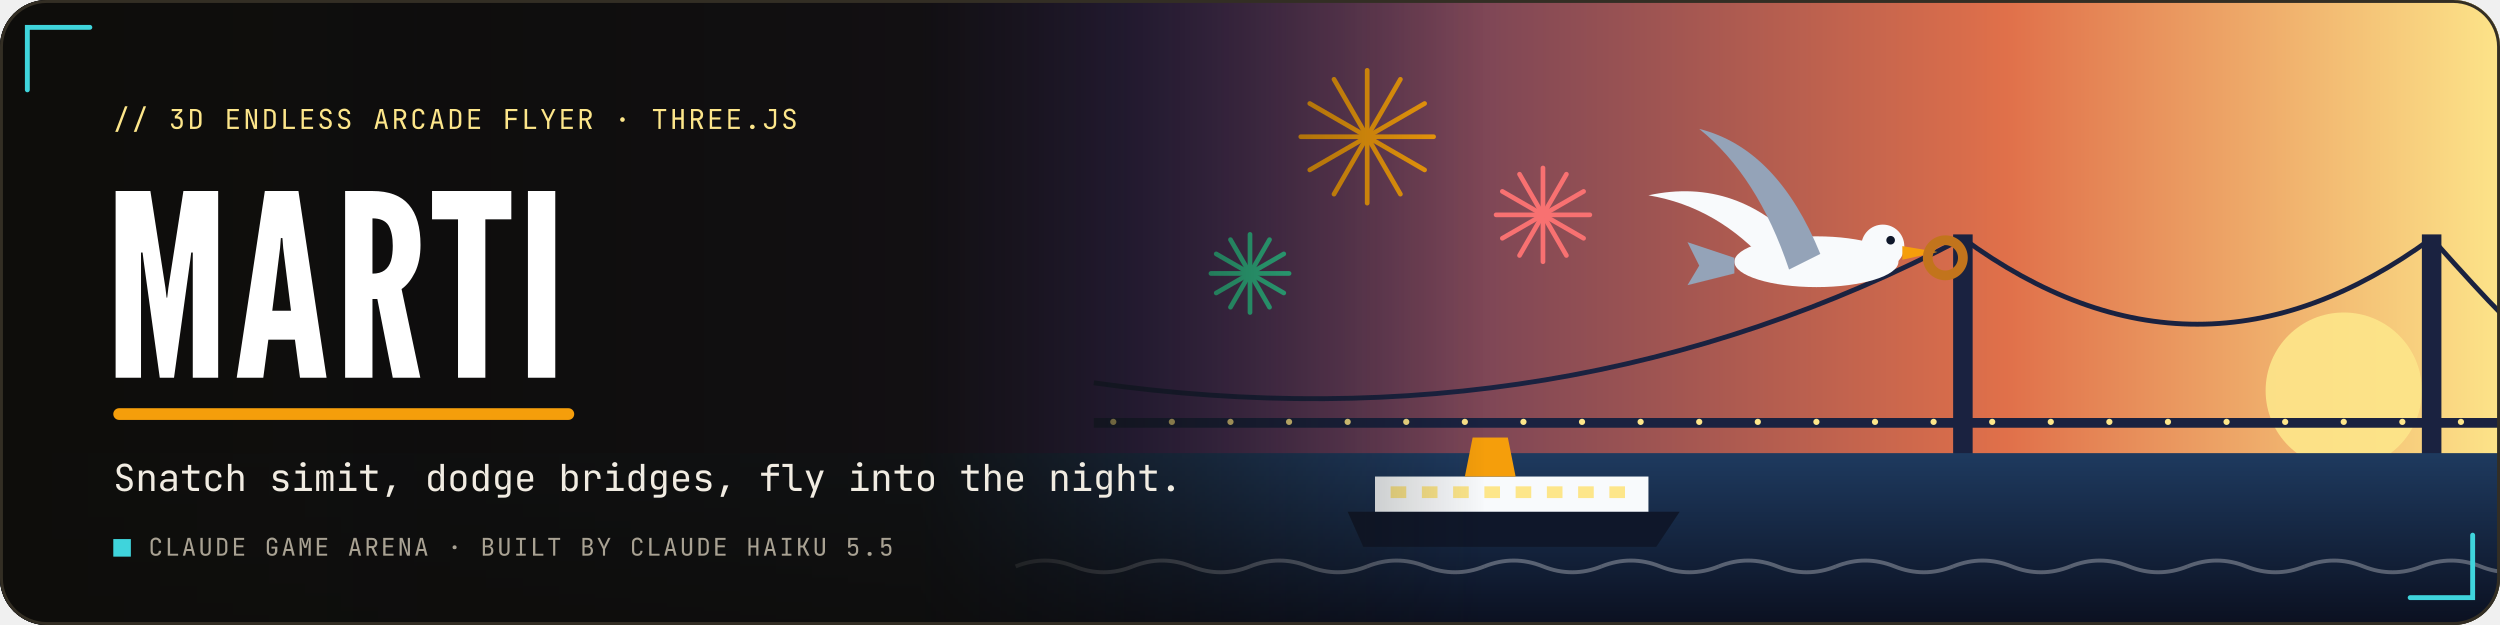
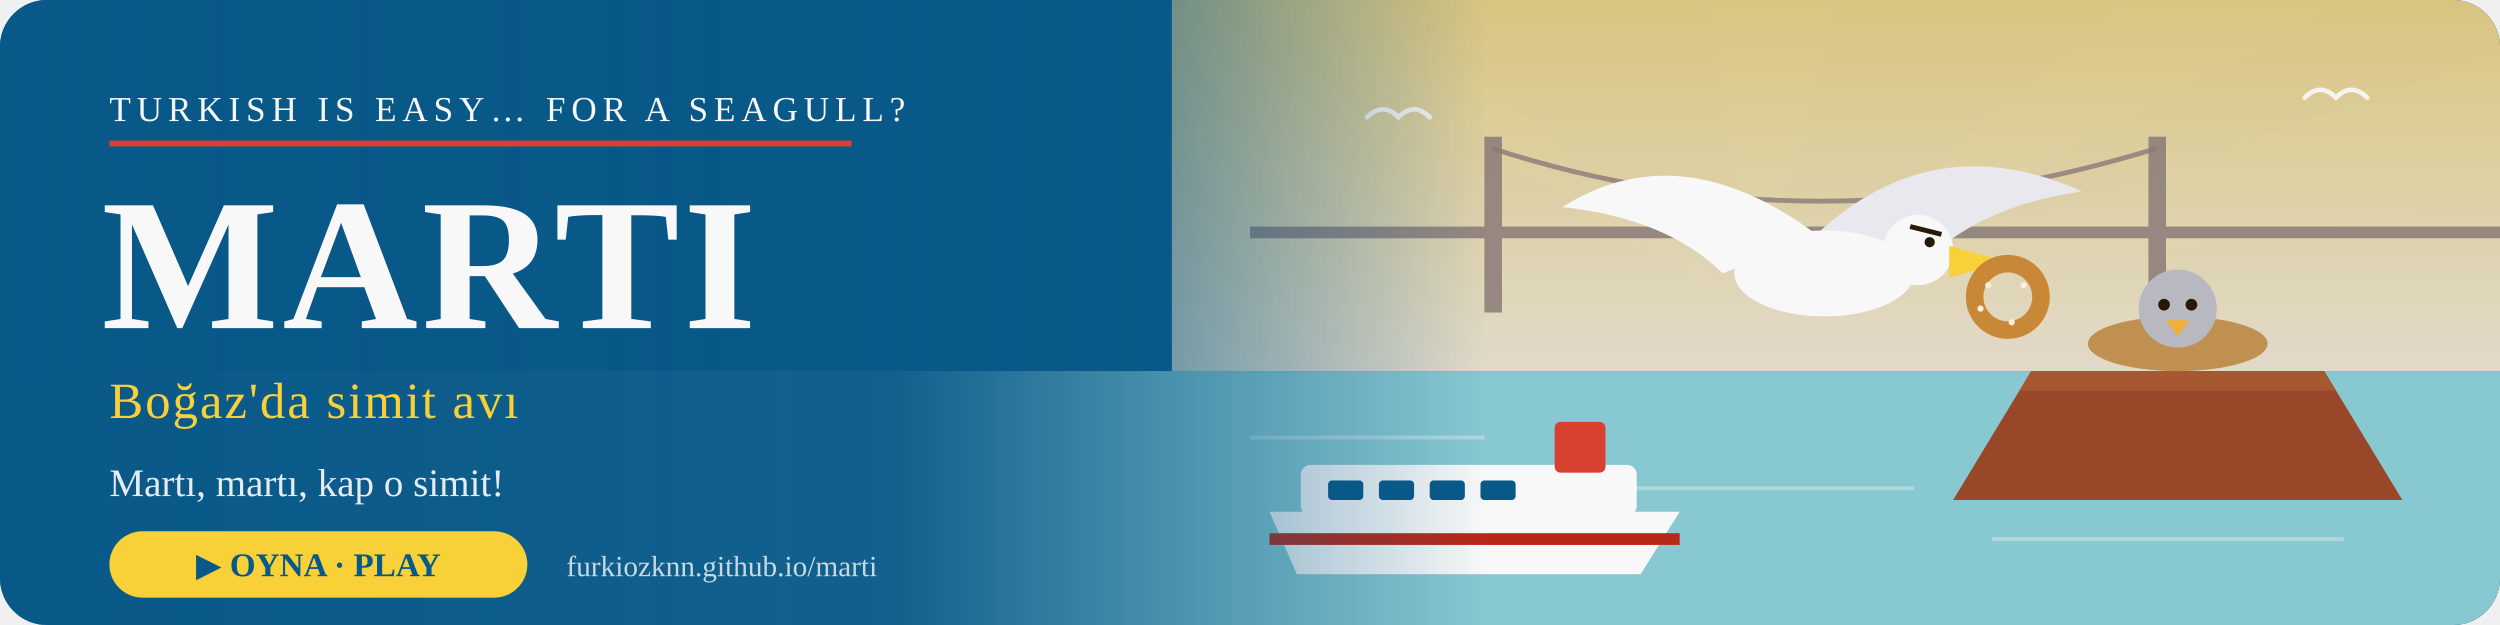
<svg xmlns="http://www.w3.org/2000/svg" width="1280" height="320" viewBox="0 0 1280 320" role="img" aria-labelledby="t d">
-   <style>
- .ul{transform-box:fill-box;transform-origin:left center;animation:ul 1.1s cubic-bezier(.2,.8,.2,1) .3s both}
- @keyframes ul{from{transform:scaleX(0)}to{transform:scaleX(1)}}
- .live{animation:blink 2.2s steps(1) infinite}
- @keyframes blink{50%{opacity:0}}
- 
- .gull{animation:glide 3.2s ease-in-out infinite alternate}
- @keyframes glide{from{transform:translateY(0)}to{transform:translateY(-10px)}}
- .wing{transform-box:fill-box;transform-origin:center bottom;animation:wing .5s ease-in-out infinite alternate}
- @keyframes wing{from{transform:scaleY(1)}to{transform:scaleY(.4)}}
- .fw{transform-box:fill-box;transform-origin:center;animation:fw 2.8s ease-out infinite}.fw2{animation-delay:-1.4s}
- @keyframes fw{0%{transform:scale(.1);opacity:0}20%{opacity:1}100%{transform:scale(1.2);opacity:0}}
- .wv{animation:wave 3s linear infinite}
- @keyframes wave{from{transform:translateX(0)}to{transform:translateX(-60px)}}
- 
- @media (prefers-reduced-motion: reduce){*{animation:none!important}}</style>
  <defs>
    <clipPath id="card">
      <rect width="1280" height="320" rx="24" />
    </clipPath>
-     <linearGradient id="fadeL" x1="0" x2="1">
-       <stop offset="0" stop-color="#0e0d0b" />
-       <stop offset=".62" stop-color="#0e0d0b" stop-opacity=".9" />
-       <stop offset="1" stop-color="#0e0d0b" stop-opacity="0" />
+     <linearGradient id="sky" x1="0" y1="0" x2="0" y2="1">
+       <stop offset="0" stop-color="#F0D080" />
+       <stop offset="1" stop-color="#F8E8D0" />
+     </linearGradient>
+     <linearGradient id="fade" x1="0" x2="1">
+       <stop offset="0" stop-color="#085888" />
+       <stop offset=".6" stop-color="#085888" stop-opacity=".93" />
+       <stop offset="1" stop-color="#085888" stop-opacity="0" />
    </linearGradient>
  </defs>
  <g clip-path="url(#card)">
-     <rect width="1280" height="320" fill="#0e0d0b" />
-     <defs>
-       <linearGradient id="sky" x1="0" x2="1" y1="0" y2="0">
-         <stop offset="0" stop-color="#0b1020" />
-         <stop offset=".45" stop-color="#3b2a5e" />
-         <stop offset=".8" stop-color="#e0704a" />
-         <stop offset="1" stop-color="#FDE68A" />
-       </linearGradient>
-       <linearGradient id="sea" x1="0" y1="0" x2="0" y2="1">
-         <stop offset="0" stop-color="#1e3a5f" />
-         <stop offset="1" stop-color="#0b1020" />
-       </linearGradient>
-     </defs>
-     <rect width="1280" height="320" fill="url(#sky)" />
-     <g class="fw " stroke="#F59E0B" stroke-width="2.4" stroke-linecap="round">
-       <path d="M700 70l34.0 0.0" />
-       <path d="M700 70l29.4 17.0" />
-       <path d="M700 70l17.0 29.4" />
-       <path d="M700 70l0.0 34.0" />
-       <path d="M700 70l-17.0 29.4" />
-       <path d="M700 70l-29.4 17.0" />
-       <path d="M700 70l-34.0 0.0" />
-       <path d="M700 70l-29.4 -17.0" />
-       <path d="M700 70l-17.0 -29.4" />
-       <path d="M700 70l-0.0 -34.0" />
-       <path d="M700 70l17.0 -29.4" />
-       <path d="M700 70l29.4 -17.0" />
+     <rect width="1280" height="320" fill="#085888" />
+     <g fill="#287088" opacity=".5">
+       <path d="M900 160 L560 -40 L640 -60 z" />
+       <path d="M900 160 L860 -80 L960 -80 z" />
+       <path d="M900 160 L1160 -60 L1240 -20 z" />
+       <path d="M900 160 L1300 100 L1300 20 z" />
    </g>
-     <g class="fw fw2" stroke="#F87171" stroke-width="2.4" stroke-linecap="round">
-       <path d="M790 110l24.0 0.0" />
-       <path d="M790 110l20.8 12.0" />
-       <path d="M790 110l12.0 20.8" />
-       <path d="M790 110l0.0 24.0" />
-       <path d="M790 110l-12.0 20.8" />
-       <path d="M790 110l-20.8 12.0" />
-       <path d="M790 110l-24.0 0.0" />
-       <path d="M790 110l-20.8 -12.0" />
-       <path d="M790 110l-12.0 -20.8" />
-       <path d="M790 110l-0.0 -24.0" />
-       <path d="M790 110l12.0 -20.8" />
-       <path d="M790 110l20.8 -12.0" />
+     <rect x="600" width="680" height="190" fill="url(#sky)" opacity=".9" />
+     <g fill="#8a7a78" opacity=".85">
+       <rect x="640" y="116" width="640" height="6" />
+       <rect x="760" y="70" width="9" height="90" />
+       <rect x="1100" y="70" width="9" height="90" />
    </g>
-     <g class="fw fw2" stroke="#34D399" stroke-width="2.4" stroke-linecap="round">
-       <path d="M640 140l20.0 0.0" />
-       <path d="M640 140l17.3 10.0" />
-       <path d="M640 140l10.0 17.3" />
-       <path d="M640 140l0.0 20.0" />
-       <path d="M640 140l-10.0 17.3" />
-       <path d="M640 140l-17.3 10.0" />
-       <path d="M640 140l-20.0 0.0" />
-       <path d="M640 140l-17.3 -10.0" />
-       <path d="M640 140l-10.0 -17.3" />
-       <path d="M640 140l-0.0 -20.0" />
-       <path d="M640 140l10.0 -17.3" />
-       <path d="M640 140l17.3 -10.0" />
+     <path d="M764 76 Q930 130 1104 76" stroke="#8a7a78" stroke-width="2.5" fill="none" opacity=".8" />
+     <rect y="190" width="1280" height="130" fill="#88C8D0" />
+     <g stroke="#F8F8F8" stroke-width="2" opacity=".35" fill="none">
+       <path d="M640 224 h120" />
+       <path d="M820 250 h160" />
+       <path d="M1020 276 h180" />
+       <path d="M700 292 h140" />
    </g>
-     <circle cx="1200" cy="200" r="40" fill="#FDE68A" opacity=".9" />
-     <g fill="#1a2240">
-       <path d="M1000 240V120h10V240zM1240 240V120h10V240z" />
-       <path d="M560 214H1280v5H560z" />
+     <g>
+       <path d="M650 262 h210 l-20 32 h-176 z" fill="#F8F8F8" />
+       <rect x="666" y="238" width="172" height="26" rx="5" fill="#F8F8F8" />
+       <g fill="#085888">
+         <rect x="680" y="246" width="18" height="10" rx="2" />
+         <rect x="706" y="246" width="18" height="10" rx="2" />
+         <rect x="732" y="246" width="18" height="10" rx="2" />
+         <rect x="758" y="246" width="18" height="10" rx="2" />
+       </g>
+       <path d="M650 276 h210" stroke="#B82818" stroke-width="6" />
+       <rect x="796" y="216" width="26" height="26" rx="3" fill="#D84030" />
    </g>
-     <path fill="none" stroke="#1a2240" stroke-width="2.5" d="M560 196Q800 230 1005 122Q1125 210 1245 122Q1270 150 1280 160" />
-     <g fill="#FDE68A">
-       <circle cx="570" cy="216" r="1.6" />
-       <circle cx="600" cy="216" r="1.6" />
-       <circle cx="630" cy="216" r="1.6" />
-       <circle cx="660" cy="216" r="1.6" />
-       <circle cx="690" cy="216" r="1.6" />
-       <circle cx="720" cy="216" r="1.6" />
-       <circle cx="750" cy="216" r="1.6" />
-       <circle cx="780" cy="216" r="1.6" />
-       <circle cx="810" cy="216" r="1.6" />
-       <circle cx="840" cy="216" r="1.6" />
-       <circle cx="870" cy="216" r="1.6" />
-       <circle cx="900" cy="216" r="1.6" />
-       <circle cx="930" cy="216" r="1.6" />
-       <circle cx="960" cy="216" r="1.6" />
-       <circle cx="990" cy="216" r="1.6" />
-       <circle cx="1020" cy="216" r="1.6" />
-       <circle cx="1050" cy="216" r="1.6" />
-       <circle cx="1080" cy="216" r="1.6" />
-       <circle cx="1110" cy="216" r="1.6" />
-       <circle cx="1140" cy="216" r="1.6" />
-       <circle cx="1170" cy="216" r="1.6" />
-       <circle cx="1200" cy="216" r="1.6" />
-       <circle cx="1230" cy="216" r="1.6" />
-       <circle cx="1260" cy="216" r="1.6" />
-     </g>
-     <rect y="232" width="1280" height="88" fill="url(#sea)" />
-     <g fill="#0f172a">
-       <path d="M690 262h170l-12 18h-150z" />
-       <path d="M704 262v-18h140v18z" fill="#f8fafc" />
-       <path d="M750 244l4-20h18l4 20z" fill="#F59E0B" />
-     </g>
-     <g fill="#FDE68A">
-       <rect x="712" y="249" width="8" height="6" />
-       <rect x="728" y="249" width="8" height="6" />
-       <rect x="744" y="249" width="8" height="6" />
-       <rect x="760" y="249" width="8" height="6" />
-       <rect x="776" y="249" width="8" height="6" />
-       <rect x="792" y="249" width="8" height="6" />
-       <rect x="808" y="249" width="8" height="6" />
-       <rect x="824" y="249" width="8" height="6" />
-     </g>
-     <g class="wv" fill="none" stroke="#ffffff" stroke-opacity=".3" stroke-width="2">
-       <path d="M520 290q15-6 30 0t30 0" />
-       <path d="M580 290q15-6 30 0t30 0" />
-       <path d="M640 290q15-6 30 0t30 0" />
-       <path d="M700 290q15-6 30 0t30 0" />
-       <path d="M760 290q15-6 30 0t30 0" />
-       <path d="M820 290q15-6 30 0t30 0" />
-       <path d="M880 290q15-6 30 0t30 0" />
-       <path d="M940 290q15-6 30 0t30 0" />
-       <path d="M1000 290q15-6 30 0t30 0" />
-       <path d="M1060 290q15-6 30 0t30 0" />
-       <path d="M1120 290q15-6 30 0t30 0" />
-       <path d="M1180 290q15-6 30 0t30 0" />
-       <path d="M1240 290q15-6 30 0t30 0" />
-       <path d="M1300 290q15-6 30 0t30 0" />
-     </g>
-     <g class="gull">
-       <g transform="translate(930 130)">
-         <path class="wing" fill="#f8fafc" d="M-6 -2Q-40 -40 -86 -30Q-50 -24 -24 6z" />
-         <ellipse cx="0" cy="4" rx="42" ry="13" fill="#f8fafc" />
-         <path fill="#94a3b8" d="M-42 2l-24 -8l6 12l-6 10l24 -6z" />
-         <circle cx="34" cy="-4" r="11" fill="#f8fafc" />
-         <circle cx="38" cy="-7" r="2.2" fill="#0f172a" />
-         <path fill="#F59E0B" d="M44 -4l18 3l-18 4z" />
-         <circle cx="66" cy="2" r="9" fill="none" stroke="#c2741c" stroke-width="5" />
-         <path class="wing" fill="#94a3b8" d="M2 0Q-20 -54 -60 -64Q-30 -40 -14 8z" />
+     <path d="M1040 190 L1190 190 L1230 256 L1000 256 z" fill="#984828" />
+     <path d="M1040 190 L1190 190 L1196 200 L1034 200 z" fill="#A85830" />
+     <ellipse cx="1115" cy="176" rx="46" ry="14" fill="#C09050" />
+     <circle cx="1115" cy="158" r="20" fill="#B8B8C0" />
+     <circle cx="1108" cy="156" r="3" fill="#281808" />
+     <circle cx="1122" cy="156" r="3" fill="#281808" />
+     <path d="M1109 164 l6 8 l6 -8 z" fill="#F0B038" />
+     <g>
+       <path d="M930 120 q-70 -52 -130 -14 q54 6 82 34 z" fill="#F8F8F8" />
+       <path d="M930 120 q60 -56 136 -22 q-56 8 -84 40 z" fill="#E8E8EE" />
+       <ellipse cx="934" cy="140" rx="46" ry="22" fill="#F8F8F8" />
+       <circle cx="982" cy="128" r="18" fill="#F8F8F8" />
+       <path d="M998 126 l30 8 l-30 8 z" fill="#F8D038" />
+       <circle cx="988" cy="124" r="2.6" fill="#281808" />
+       <path d="M978 116 l16 4" stroke="#281808" stroke-width="2.5" />
+       <circle cx="1028" cy="152" r="17" fill="none" stroke="#C88838" stroke-width="9" />
+       <g fill="#F8F0D8">
+         <circle cx="1018" cy="146" r="1.6" />
+         <circle cx="1036" cy="146" r="1.6" />
+         <circle cx="1030" cy="165" r="1.6" />
+         <circle cx="1014" cy="158" r="1.6" />
      </g>
    </g>
-     <rect width="760" height="320" fill="url(#fadeL)" />
+     <g fill="none" stroke="#F8F8F8" stroke-width="2.4" stroke-linecap="round" opacity=".9">
+       <path d="M700 60 q8 -8 16 0 q8 -8 16 0" />
+       <path d="M1180 50 q8 -8 16 0 q8 -8 16 0" />
+     </g>
  </g>
-   <path fill="#FDE68A" d="M59 67.5 64 54.4H65.3L60.4 67.5Z M68.5 67.5 73.5 54.4H74.8L69.9 67.5Z M90.5 66.1Q89.6 66.1 88.9 65.8Q88.2 65.4 87.9 64.7Q87.5 64.1 87.5 63.2H88.7Q88.7 64.1 89.2 64.5Q89.7 65 90.6 65Q91.4 65 91.9 64.5Q92.4 64 92.4 63.2V62.5Q92.4 61.6 91.9 61.1Q91.4 60.7 90.6 60.7H89.5V59.4L92 56.9H87.9V55.8H93.3V57L90.6 59.7V59.5Q92 59.5 92.8 60.3Q93.6 61.1 93.6 62.5V63.2Q93.6 64.1 93.3 64.7Q92.9 65.4 92.2 65.8Q91.5 66.1 90.5 66.1Z M97.3 66V55.8H99.9Q100.9 55.8 101.6 56.2Q102.4 56.5 102.8 57.2Q103.2 57.9 103.2 58.8V62.9Q103.2 63.9 102.8 64.6Q102.4 65.2 101.6 65.6Q100.9 66 99.9 66ZM98.5 64.9H99.9Q100.9 64.9 101.4 64.4Q101.9 63.8 101.9 62.9V58.8Q101.9 57.9 101.4 57.4Q100.9 56.9 99.9 56.9H98.5Z M116.4 66V55.8H122.3V56.9H117.6V60.1H121.8V61.2H117.6V64.9H122.3V66Z M125.8 66V55.8H127.4L130.6 64.5Q130.5 64.2 130.5 63.7Q130.5 63.2 130.4 62.6Q130.4 62 130.4 61.5V55.8H131.6V66H130L126.9 57.2Q126.9 57.6 126.9 58.1Q126.9 58.6 127 59.2Q127 59.7 127 60.3V66Z M135.3 66V55.8H137.9Q138.9 55.8 139.6 56.2Q140.4 56.5 140.8 57.2Q141.2 57.9 141.2 58.8V62.9Q141.2 63.9 140.8 64.6Q140.4 65.2 139.6 65.6Q138.9 66 137.9 66ZM136.5 64.9H137.9Q138.9 64.9 139.4 64.4Q139.9 63.8 139.9 62.9V58.8Q139.9 57.9 139.4 57.4Q138.9 56.9 137.9 56.9H136.5Z M145.1 66V55.8H146.4V64.9H151V66Z M154.4 66V55.8H160.3V56.9H155.6V60.1H159.8V61.2H155.6V64.9H160.3V66Z M166.8 66.1Q165.7 66.1 165 65.8Q164.3 65.5 163.9 64.8Q163.5 64.2 163.5 63.3H164.8Q164.8 64.1 165.3 64.6Q165.8 65 166.8 65Q167.6 65 168.1 64.6Q168.6 64.1 168.6 63.4Q168.6 62.8 168.3 62.3Q168 61.8 167.4 61.6L166 61.2Q164.9 60.9 164.4 60.1Q163.8 59.4 163.8 58.4Q163.8 57.5 164.2 56.9Q164.5 56.3 165.2 56Q165.9 55.6 166.8 55.6Q168.1 55.6 168.9 56.4Q169.8 57.1 169.8 58.4H168.5Q168.5 57.6 168.1 57.2Q167.6 56.8 166.8 56.8Q166 56.8 165.5 57.2Q165 57.5 165 58.2Q165 58.9 165.4 59.3Q165.7 59.8 166.3 60L167.8 60.4Q168.8 60.8 169.3 61.5Q169.9 62.3 169.9 63.3Q169.9 64.2 169.5 64.8Q169.1 65.4 168.4 65.8Q167.7 66.1 166.8 66.1Z M176.3 66.1Q175.2 66.1 174.5 65.8Q173.8 65.5 173.4 64.8Q173 64.2 173 63.3H174.3Q174.3 64.1 174.8 64.6Q175.3 65 176.3 65Q177.1 65 177.6 64.6Q178.1 64.1 178.1 63.4Q178.1 62.8 177.8 62.3Q177.5 61.8 176.9 61.6L175.5 61.2Q174.4 60.9 173.9 60.1Q173.3 59.4 173.3 58.4Q173.3 57.5 173.7 56.9Q174 56.3 174.7 56Q175.4 55.6 176.3 55.6Q177.6 55.6 178.4 56.4Q179.3 57.1 179.3 58.4H178Q178 57.6 177.6 57.2Q177.1 56.8 176.3 56.8Q175.5 56.8 175 57.2Q174.5 57.5 174.5 58.2Q174.5 58.9 174.9 59.3Q175.2 59.8 175.8 60L177.2 60.4Q178.3 60.8 178.8 61.5Q179.4 62.3 179.4 63.3Q179.4 64.2 179 64.8Q178.6 65.4 177.9 65.8Q177.2 66.1 176.3 66.1Z M191.7 66 194.4 55.8H196.1L198.7 66H197.4L196.8 63.3H193.7L193 66ZM193.9 62.2H196.5L195.7 59.1Q195.5 58.2 195.4 57.6Q195.2 57 195.2 56.8Q195.2 57 195 57.6Q194.9 58.2 194.7 59.1Z M201.8 66V55.8H205Q205.9 55.8 206.5 56.2Q207.2 56.5 207.6 57.2Q208 57.8 208 58.7Q208 59.8 207.5 60.5Q206.9 61.2 206 61.5L208.1 66H206.6L204.7 61.7H203V66ZM203 60.5H205Q205.7 60.5 206.2 60Q206.7 59.5 206.7 58.7Q206.7 57.9 206.2 57.4Q205.7 56.9 205 56.9H203Z M214.3 66.1Q213.3 66.1 212.7 65.8Q212 65.4 211.6 64.8Q211.2 64.1 211.2 63.2V58.6Q211.2 57.7 211.6 57Q212 56.3 212.7 56Q213.3 55.6 214.3 55.6Q215.2 55.6 215.9 56Q216.5 56.4 216.9 57Q217.3 57.7 217.3 58.6H216Q216 57.7 215.5 57.2Q215.1 56.8 214.3 56.8Q213.4 56.8 213 57.2Q212.5 57.7 212.5 58.6V63.2Q212.5 64.1 213 64.5Q213.4 65 214.3 65Q215.1 65 215.5 64.5Q216 64.1 216 63.2H217.3Q217.3 64.1 216.9 64.8Q216.5 65.4 215.9 65.8Q215.2 66.1 214.3 66.1Z M220.2 66 222.9 55.8H224.6L227.2 66H225.9L225.3 63.3H222.2L221.5 66ZM222.4 62.2H225L224.2 59.1Q224 58.2 223.9 57.6Q223.7 57 223.7 56.8Q223.7 57 223.5 57.6Q223.4 58.2 223.2 59.1Z M230.3 66V55.8H232.9Q233.9 55.8 234.6 56.2Q235.4 56.5 235.8 57.2Q236.2 57.9 236.2 58.8V62.9Q236.2 63.9 235.8 64.6Q235.4 65.2 234.6 65.6Q233.9 66 232.9 66ZM231.5 64.9H232.9Q233.9 64.9 234.4 64.4Q234.9 63.8 234.9 62.9V58.8Q234.9 57.9 234.4 57.4Q233.9 56.9 232.9 56.9H231.5Z M239.9 66V55.8H245.8V56.9H241.1V60.1H245.3V61.2H241.1V64.9H245.8V66Z M258.8 66V55.8H264.9V56.9H260.1V60.3H264.5V61.5H260.1V66Z M268.6 66V55.8H269.9V64.9H274.5V66Z M280.1 66V62.2L277 55.8H278.3L280.3 60Q280.5 60.3 280.6 60.6Q280.7 60.8 280.7 60.9Q280.7 60.8 280.8 60.6Q281 60.3 281.1 60L283.1 55.8H284.4L281.3 62.2V66Z M287.4 66V55.8H293.3V56.9H288.6V60.1H292.8V61.2H288.6V64.9H293.3V66Z M296.8 66V55.8H300Q300.9 55.8 301.5 56.2Q302.2 56.5 302.6 57.2Q303 57.8 303 58.7Q303 59.8 302.5 60.5Q301.9 61.2 301 61.5L303.1 66H301.6L299.7 61.7H298V66ZM298 60.5H300Q300.7 60.5 301.2 60Q301.7 59.5 301.7 58.7Q301.7 57.9 301.2 57.4Q300.7 56.9 300 56.9H298Z M318.7 62.4Q318.2 62.4 317.9 62.1Q317.5 61.7 317.5 61.2Q317.5 60.7 317.9 60.4Q318.2 60 318.7 60Q319.2 60 319.5 60.4Q319.9 60.7 319.9 61.2Q319.9 61.7 319.5 62.1Q319.2 62.4 318.7 62.4Z M337.1 66V56.9H334.3V55.8H341.1V56.9H338.3V66Z M344.3 66V55.8H345.6V60.1H348.8V55.8H350.1V66H348.8V61.3H345.6V66Z M353.8 66V55.8H357Q357.9 55.8 358.5 56.2Q359.2 56.5 359.6 57.2Q360 57.8 360 58.7Q360 59.8 359.5 60.5Q358.9 61.2 358 61.5L360.1 66H358.6L356.7 61.7H355V66ZM355 60.5H357Q357.7 60.5 358.2 60Q358.7 59.5 358.7 58.7Q358.7 57.9 358.2 57.4Q357.7 56.9 357 56.9H355Z M363.4 66V55.8H369.3V56.9H364.6V60.1H368.8V61.2H364.6V64.9H369.3V66Z M372.9 66V55.8H378.8V56.9H374.1V60.1H378.3V61.2H374.1V64.9H378.8V66Z M385.2 66.1Q384.7 66.1 384.4 65.8Q384 65.5 384 65Q384 64.5 384.4 64.1Q384.7 63.8 385.2 63.8Q385.7 63.8 386 64.1Q386.4 64.5 386.4 65Q386.4 65.5 386 65.8Q385.7 66.1 385.2 66.1Z M394.3 66.1Q392.8 66.1 392 65.3Q391.1 64.5 391.1 63.1H392.4Q392.4 64 392.9 64.5Q393.4 65 394.3 65Q395.2 65 395.7 64.5Q396.2 64 396.2 63.1V56.9H393.7V55.8H397.4V63.1Q397.4 64.5 396.6 65.3Q395.7 66.1 394.3 66.1Z M404.3 66.1Q403.2 66.1 402.5 65.8Q401.8 65.5 401.4 64.8Q401 64.2 401 63.3H402.3Q402.3 64.1 402.8 64.6Q403.3 65 404.3 65Q405.1 65 405.6 64.6Q406.1 64.1 406.1 63.4Q406.1 62.8 405.8 62.3Q405.5 61.8 404.9 61.6L403.5 61.2Q402.4 60.9 401.9 60.1Q401.3 59.4 401.3 58.4Q401.3 57.5 401.7 56.9Q402 56.3 402.7 56Q403.4 55.6 404.3 55.6Q405.6 55.6 406.4 56.4Q407.3 57.1 407.3 58.4H406Q406 57.6 405.6 57.2Q405.1 56.8 404.3 56.8Q403.5 56.8 403 57.2Q402.5 57.5 402.5 58.2Q402.5 58.9 402.9 59.3Q403.2 59.8 403.9 60L405.2 60.4Q406.3 60.8 406.8 61.5Q407.4 62.3 407.4 63.3Q407.4 64.2 407 64.8Q406.6 65.4 405.9 65.8Q405.2 66.1 404.3 66.1Z" />
-   <path fill="#ffffff" d="M59.2 193.4V97.8H77L84.7 147.4L85.3 152.4H85.6L86.2 147.4L93.9 97.8H111.7V193.4H98.7V129.3H97.9L97.4 133.3L89.1 193.4H81.8L73.5 133.3L73 129.3H72.2V193.4Z M121.2 193.4 135.6 97.8H152.8L167.2 193.4H153.6L151 173.9H137.4L134.8 193.4ZM139.4 159.1H149L145 127L144.6 121.9H143.8L143.4 127Z M176.7 193.4V97.8H190.7Q203.3 97.8 209.3 104.8Q215.3 111.8 215.3 125.4Q215.3 133.5 212.5 139.4Q209.6 145.2 205.6 148L215.2 193.4H201.1L193.2 153.1H190.7V193.4ZM190.7 140.1Q194.6 140.1 196.9 138.4Q199.2 136.7 200.2 133.5Q201.1 130.3 201.1 125.9Q201.1 119.1 198.9 115.4Q196.6 111.8 190.7 111.8Z M234.5 193.4V112.3H221.2V97.8H261.8V112.3H248.5V193.4Z M270.3 193.4V97.8H284.3V193.4Z" />
-   <rect class="ul" x="58" y="209" width="236" height="6" rx="3" fill="#F59E0B" />
-   <path fill="#f1ece2" d="M63.8 251.6Q62.4 251.6 61.4 251.1Q60.5 250.7 59.9 249.8Q59.4 249 59.4 247.8H61.1Q61.1 248.8 61.8 249.4Q62.5 250.1 63.8 250.1Q65 250.1 65.6 249.5Q66.3 248.9 66.3 247.8Q66.3 247 65.9 246.4Q65.4 245.7 64.6 245.5L62.7 244.9Q61.3 244.5 60.5 243.4Q59.7 242.4 59.7 241Q59.7 239.9 60.3 239.1Q60.8 238.3 61.7 237.8Q62.6 237.3 63.8 237.3Q65.6 237.3 66.7 238.3Q67.8 239.4 67.9 241H66.2Q66.2 240 65.5 239.4Q64.9 238.9 63.8 238.9Q62.7 238.9 62.1 239.4Q61.5 239.9 61.5 240.9Q61.5 241.7 61.9 242.4Q62.4 243 63.2 243.2L65.1 243.9Q66.5 244.3 67.3 245.3Q68 246.4 68 247.8Q68 248.9 67.5 249.8Q67 250.6 66 251.1Q65 251.6 63.8 251.6Z M71.1 251.4V240.9H72.9V242.9H73.2L72.9 243.3Q72.9 242.1 73.6 241.4Q74.3 240.8 75.7 240.8Q77.2 240.8 78.2 241.7Q79.1 242.7 79.1 244.4V251.4H77.4V244.6Q77.4 243.4 76.8 242.8Q76.2 242.2 75.2 242.2Q74.1 242.2 73.5 242.9Q72.9 243.5 72.9 244.7V251.4Z M85.6 251.6Q83.9 251.6 83 250.7Q82 249.9 82 248.5Q82 247 83 246.2Q83.9 245.3 85.6 245.3H88.8V244.3Q88.8 243.3 88.2 242.8Q87.6 242.3 86.6 242.3Q85.6 242.3 85 242.7Q84.4 243 84.3 243.7H82.6Q82.7 242.4 83.8 241.6Q84.9 240.8 86.6 240.8Q88.4 240.8 89.4 241.7Q90.5 242.6 90.5 244.2V251.4H88.8V249.4H88.5L88.8 249.1Q88.8 250.3 87.9 250.9Q87.1 251.6 85.6 251.6ZM86 250.2Q87.2 250.2 88 249.6Q88.8 249 88.8 248.1V246.6H85.6Q84.7 246.6 84.2 247.1Q83.7 247.5 83.7 248.4Q83.7 249.2 84.3 249.7Q84.9 250.2 86 250.2Z M99 251.4Q97.7 251.4 96.9 250.7Q96.2 250 96.2 248.6V242.5H93.2V240.9H96.2V238H97.9V240.9H102.1V242.5H97.9V248.6Q97.9 249.8 99 249.8H101.9V251.4Z M109.4 251.6Q108.1 251.6 107.2 251.1Q106.2 250.6 105.7 249.7Q105.2 248.8 105.2 247.6V244.7Q105.2 243.5 105.7 242.6Q106.2 241.7 107.2 241.2Q108.1 240.8 109.4 240.8Q111.2 240.8 112.3 241.7Q113.4 242.7 113.4 244.4H111.7Q111.7 243.4 111.1 242.8Q110.4 242.3 109.4 242.3Q108.3 242.3 107.6 242.9Q106.9 243.6 106.9 244.7V247.6Q106.9 248.8 107.6 249.4Q108.3 250.1 109.4 250.1Q110.4 250.1 111.1 249.5Q111.7 249 111.7 248H113.4Q113.4 249.7 112.3 250.6Q111.2 251.6 109.4 251.6Z M116.7 251.4V237.5H118.5V240.9V242.9H118.8L118.5 243.3Q118.5 242.1 119.2 241.4Q119.9 240.8 121.3 240.8Q122.8 240.8 123.8 241.7Q124.7 242.7 124.7 244.4V251.4H123V244.6Q123 243.4 122.4 242.8Q121.8 242.2 120.8 242.2Q119.7 242.2 119.1 242.9Q118.5 243.5 118.5 244.7V251.4Z M143.2 251.6Q142.1 251.6 141.3 251.2Q140.5 250.9 140.1 250.3Q139.6 249.7 139.5 248.8H141.2Q141.3 249.4 141.8 249.7Q142.3 250 143.2 250H144Q145 250 145.5 249.6Q146 249.2 146 248.5Q146 247.9 145.5 247.5Q145.1 247.1 144.2 247L142.8 246.7Q141.3 246.5 140.5 245.8Q139.8 245.1 139.8 243.7Q139.8 242.3 140.7 241.6Q141.5 240.8 143.3 240.8H144.1Q145.6 240.8 146.5 241.5Q147.4 242.2 147.6 243.4H145.9Q145.7 242.9 145.3 242.6Q144.8 242.3 144.1 242.3H143.3Q142.4 242.3 141.9 242.7Q141.5 243 141.5 243.8Q141.5 244.4 141.8 244.7Q142.2 245 143 245.1L144.5 245.4Q146.1 245.6 146.9 246.4Q147.7 247.1 147.7 248.5Q147.7 249.9 146.8 250.7Q145.8 251.6 144 251.6Z M150.8 251.4V249.8H154.5V242.5H151.3V240.9H156.2V249.8H159.7V251.4ZM155.2 239.1Q154.6 239.1 154.2 238.7Q153.8 238.4 153.8 237.9Q153.8 237.3 154.2 237Q154.6 236.6 155.2 236.6Q155.8 236.6 156.2 237Q156.5 237.3 156.5 237.9Q156.5 238.4 156.2 238.7Q155.8 239.1 155.2 239.1Z M161.9 251.4V240.9H163.4V242.2H163.7L163.4 242.7Q163.4 241.8 163.9 241.3Q164.4 240.8 165.2 240.8Q166 240.8 166.5 241.4Q167 242.1 167 243.2L166.5 242.2H167.3L166.9 242.7Q166.9 241.8 167.4 241.3Q167.9 240.8 168.7 240.8Q169.7 240.8 170.2 241.5Q170.7 242.2 170.7 243.5V251.4H169.2V243.4Q169.2 242.8 168.9 242.4Q168.6 242.1 168.1 242.1Q167.6 242.1 167.3 242.4Q167 242.8 167 243.4V251.4H165.6V243.4Q165.6 242.8 165.3 242.4Q165 242.1 164.5 242.1Q164 242.1 163.7 242.4Q163.4 242.8 163.4 243.4V251.4Z M173.6 251.4V249.8H177.3V242.5H174.1V240.9H179V249.8H182.5V251.4ZM178 239.1Q177.4 239.1 177 238.7Q176.6 238.4 176.6 237.9Q176.6 237.3 177 237Q177.4 236.6 178 236.6Q178.6 236.6 179 237Q179.3 237.3 179.3 237.9Q179.3 238.4 179 238.7Q178.6 239.1 178 239.1Z M190.2 251.4Q188.9 251.4 188.1 250.7Q187.4 250 187.4 248.6V242.5H184.4V240.9H187.4V238H189.1V240.9H193.3V242.5H189.1V248.6Q189.1 249.8 190.2 249.8H193.1V251.4Z M197.9 254.4 199.5 248.5H201.9L199.5 254.4Z M222.7 251.6Q221.1 251.6 220.2 250.5Q219.2 249.5 219.2 247.7V244.7Q219.2 242.8 220.2 241.8Q221.1 240.8 222.7 240.8Q224 240.8 224.8 241.5Q225.5 242.2 225.5 243.3L225.2 242.9H225.6L225.5 240.6V237.5H227.3V251.4H225.5V249.4H225.2L225.5 249Q225.5 250.2 224.8 250.9Q224 251.6 222.7 251.6ZM223.3 250.1Q224.3 250.1 224.9 249.4Q225.5 248.8 225.5 247.6V244.7Q225.5 243.6 224.9 242.9Q224.3 242.2 223.3 242.2Q222.2 242.2 221.6 242.9Q220.9 243.5 220.9 244.7V247.6Q220.9 248.8 221.6 249.5Q222.2 250.1 223.3 250.1Z M234.7 251.6Q233.4 251.6 232.5 251.1Q231.6 250.6 231.1 249.7Q230.6 248.8 230.6 247.6V244.8Q230.6 243.5 231.1 242.6Q231.6 241.7 232.5 241.3Q233.4 240.8 234.7 240.8Q236 240.8 236.9 241.3Q237.8 241.7 238.3 242.6Q238.8 243.5 238.8 244.8V247.6Q238.8 248.8 238.3 249.7Q237.8 250.6 236.9 251.1Q236 251.6 234.7 251.6ZM234.7 250Q235.8 250 236.4 249.4Q237.1 248.8 237.1 247.6V244.8Q237.1 243.6 236.4 242.9Q235.8 242.3 234.7 242.3Q233.6 242.3 233 242.9Q232.3 243.6 232.3 244.8V247.6Q232.3 248.8 233 249.4Q233.6 250 234.7 250Z M245.5 251.6Q243.9 251.6 243 250.5Q242 249.5 242 247.7V244.7Q242 242.8 243 241.8Q243.9 240.8 245.5 240.8Q246.8 240.8 247.6 241.5Q248.3 242.2 248.3 243.3L248 242.9H248.4L248.3 240.6V237.5H250.1V251.4H248.3V249.4H248L248.3 249Q248.3 250.2 247.6 250.9Q246.8 251.6 245.5 251.6ZM246.1 250.1Q247.1 250.1 247.7 249.4Q248.3 248.8 248.3 247.6V244.7Q248.3 243.6 247.7 242.9Q247.1 242.2 246.1 242.2Q245 242.2 244.4 242.9Q243.7 243.5 243.7 244.7V247.6Q243.7 248.8 244.4 249.5Q245 250.1 246.1 250.1Z M254.9 254.8V253.3H258.2Q259 253.3 259.4 252.9Q259.7 252.5 259.7 251.8V250.4L259.8 248.5H259.4L259.7 248.3Q259.7 249.4 259 250.1Q258.2 250.7 256.9 250.7Q255.3 250.7 254.4 249.7Q253.5 248.6 253.5 246.8V244.6Q253.5 242.8 254.4 241.8Q255.3 240.8 256.9 240.8Q258.2 240.8 259 241.4Q259.7 242.1 259.7 243.2L259.4 242.9H259.7V240.9H261.4V251.8Q261.4 253.2 260.6 254Q259.7 254.8 258.2 254.8ZM257.5 249.3Q258.5 249.3 259.1 248.6Q259.7 247.9 259.7 246.7V244.7Q259.7 243.6 259.1 242.9Q258.5 242.2 257.5 242.2Q256.4 242.2 255.8 242.9Q255.2 243.5 255.2 244.7V246.7Q255.2 248 255.8 248.6Q256.4 249.3 257.5 249.3Z M268.9 251.6Q267.7 251.6 266.7 251.1Q265.8 250.6 265.3 249.7Q264.8 248.8 264.8 247.6V244.7Q264.8 243.5 265.3 242.6Q265.8 241.7 266.7 241.3Q267.7 240.8 268.9 240.8Q270.1 240.8 271.1 241.3Q272 241.7 272.5 242.6Q273 243.5 273 244.7V246.6H266.5V247.6Q266.5 248.8 267.1 249.5Q267.7 250.1 268.9 250.1Q269.9 250.1 270.5 249.8Q271.1 249.4 271.2 248.7H272.9Q272.8 250.1 271.7 250.8Q270.6 251.6 268.9 251.6ZM271.3 245.5V244.7Q271.3 243.5 270.7 242.8Q270.1 242.2 268.9 242.2Q267.7 242.2 267.1 242.8Q266.5 243.5 266.5 244.7V245.3H271.4Z M292.3 251.6Q291 251.6 290.2 250.9Q289.5 250.2 289.5 249L289.8 249.4H289.5V251.4H287.7V237.5H289.5V240.6L289.4 242.9H289.8L289.5 243.3Q289.5 242.2 290.2 241.5Q291 240.8 292.3 240.8Q293.9 240.8 294.8 241.8Q295.8 242.8 295.8 244.7V247.7Q295.8 249.5 294.8 250.5Q293.9 251.6 292.3 251.6ZM291.7 250.1Q292.8 250.1 293.4 249.5Q294.1 248.8 294.1 247.6V244.7Q294.1 243.5 293.4 242.9Q292.8 242.2 291.7 242.2Q290.7 242.2 290.1 242.9Q289.5 243.6 289.5 244.7V247.6Q289.5 248.8 290.1 249.4Q290.7 250.1 291.7 250.1Z M299.5 251.4V240.9H301.2V242.9H301.6L301 244.2Q301 242.5 301.8 241.6Q302.5 240.8 303.9 240.8Q305.6 240.8 306.6 241.8Q307.5 242.8 307.5 244.6V245.2H305.8V244.7Q305.8 243.5 305.2 242.9Q304.6 242.2 303.5 242.2Q302.5 242.2 301.8 242.9Q301.2 243.5 301.2 244.7V251.4Z M310.4 251.4V249.8H314.1V242.5H310.9V240.9H315.8V249.8H319.3V251.4ZM314.8 239.1Q314.2 239.1 313.8 238.7Q313.4 238.4 313.4 237.9Q313.4 237.3 313.8 237Q314.2 236.6 314.8 236.6Q315.4 236.6 315.8 237Q316.1 237.3 316.1 237.9Q316.1 238.4 315.8 238.7Q315.4 239.1 314.8 239.1Z M325.3 251.6Q323.7 251.6 322.8 250.5Q321.8 249.5 321.8 247.7V244.7Q321.8 242.8 322.8 241.8Q323.7 240.8 325.3 240.8Q326.6 240.8 327.4 241.5Q328.1 242.2 328.1 243.3L327.8 242.9H328.2L328.1 240.6V237.5H329.9V251.4H328.1V249.4H327.8L328.1 249Q328.1 250.2 327.4 250.9Q326.6 251.6 325.3 251.6ZM325.9 250.1Q326.9 250.1 327.5 249.4Q328.1 248.8 328.1 247.6V244.7Q328.1 243.6 327.5 242.9Q326.9 242.2 325.9 242.2Q324.8 242.2 324.2 242.9Q323.5 243.5 323.5 244.7V247.6Q323.5 248.8 324.2 249.5Q324.8 250.1 325.9 250.1Z M334.7 254.8V253.3H338Q338.8 253.3 339.2 252.9Q339.5 252.5 339.5 251.8V250.4L339.6 248.5H339.2L339.5 248.3Q339.5 249.4 338.8 250.1Q338 250.7 336.7 250.7Q335.1 250.7 334.2 249.7Q333.3 248.6 333.3 246.8V244.6Q333.3 242.8 334.2 241.8Q335.1 240.8 336.7 240.8Q338 240.8 338.8 241.4Q339.5 242.1 339.5 243.2L339.2 242.9H339.5V240.9H341.2V251.8Q341.2 253.2 340.4 254Q339.5 254.8 338 254.8ZM337.3 249.3Q338.3 249.3 338.9 248.6Q339.5 247.9 339.5 246.7V244.7Q339.5 243.6 338.9 242.9Q338.3 242.2 337.3 242.2Q336.2 242.2 335.6 242.9Q335 243.5 335 244.7V246.7Q335 248 335.6 248.6Q336.2 249.3 337.3 249.3Z M348.7 251.6Q347.5 251.6 346.5 251.1Q345.6 250.6 345.1 249.7Q344.6 248.8 344.6 247.6V244.7Q344.6 243.5 345.1 242.6Q345.6 241.7 346.5 241.3Q347.5 240.8 348.7 240.8Q349.9 240.8 350.9 241.3Q351.8 241.7 352.3 242.6Q352.8 243.5 352.8 244.7V246.6H346.3V247.6Q346.3 248.8 346.9 249.5Q347.5 250.1 348.7 250.1Q349.7 250.1 350.3 249.8Q350.9 249.4 351 248.7H352.7Q352.6 250.1 351.5 250.8Q350.4 251.6 348.7 251.6ZM351.1 245.5V244.7Q351.1 243.5 350.5 242.8Q349.9 242.2 348.7 242.2Q347.5 242.2 346.9 242.8Q346.3 243.5 346.3 244.7V245.3H351.2Z M359.8 251.6Q358.7 251.6 357.9 251.2Q357.1 250.9 356.7 250.3Q356.2 249.7 356.1 248.8H357.8Q357.9 249.4 358.4 249.7Q358.9 250 359.8 250H360.6Q361.6 250 362.1 249.6Q362.6 249.2 362.6 248.5Q362.6 247.9 362.1 247.5Q361.7 247.1 360.8 247L359.4 246.7Q357.9 246.5 357.1 245.8Q356.4 245.1 356.4 243.7Q356.4 242.3 357.2 241.6Q358.1 240.8 359.9 240.8H360.7Q362.2 240.8 363.1 241.5Q364 242.2 364.2 243.4H362.5Q362.3 242.9 361.9 242.6Q361.4 242.3 360.7 242.3H359.9Q359 242.3 358.5 242.7Q358.1 243 358.1 243.8Q358.1 244.4 358.4 244.7Q358.8 245 359.6 245.1L361 245.4Q362.7 245.6 363.5 246.4Q364.3 247.1 364.3 248.5Q364.3 249.9 363.4 250.7Q362.4 251.6 360.6 251.6Z M368.9 254.4 370.5 248.5H372.9L370.5 254.4Z M392.8 251.4V243.6H389.7V242H392.8V240.2Q392.8 239 393.6 238.2Q394.3 237.5 395.7 237.5H398.8V239.1H395.7Q395.1 239.1 394.8 239.4Q394.5 239.6 394.5 240.2V242H398.8V243.6H394.5V251.4Z M407.1 251.4Q406.2 251.4 405.5 251Q404.8 250.7 404.5 250Q404.1 249.3 404.1 248.5V239.1H400.6V237.5H405.8V248.5Q405.8 249.1 406.2 249.5Q406.5 249.8 407.1 249.8H410.4V251.4Z M414.8 254.8 416.3 250.8 412.4 240.9H414.3L416.8 247.4Q416.9 247.7 417 248.2Q417.1 248.6 417.2 248.9Q417.3 248.6 417.4 248.2Q417.5 247.7 417.6 247.4L419.9 240.9H421.8L416.6 254.8Z M435.8 251.4V249.8H439.5V242.5H436.3V240.9H441.2V249.8H444.7V251.4ZM440.2 239.1Q439.6 239.1 439.2 238.7Q438.8 238.4 438.8 237.9Q438.8 237.3 439.2 237Q439.6 236.6 440.2 236.6Q440.8 236.6 441.2 237Q441.5 237.3 441.5 237.9Q441.5 238.4 441.2 238.7Q440.8 239.1 440.2 239.1Z M447.3 251.4V240.9H449.1V242.9H449.4L449.1 243.3Q449.1 242.1 449.8 241.4Q450.5 240.8 451.9 240.8Q453.4 240.8 454.4 241.7Q455.3 242.7 455.3 244.4V251.4H453.6V244.6Q453.6 243.4 453 242.8Q452.4 242.2 451.4 242.2Q450.3 242.2 449.7 242.9Q449.1 243.5 449.1 244.7V251.4Z M463.8 251.4Q462.5 251.4 461.7 250.7Q461 250 461 248.6V242.5H458V240.9H461V238H462.7V240.9H466.9V242.5H462.7V248.6Q462.7 249.8 463.8 249.8H466.7V251.4Z M474.1 251.6Q472.8 251.6 471.9 251.1Q471 250.6 470.5 249.7Q470 248.8 470 247.6V244.8Q470 243.5 470.5 242.6Q471 241.7 471.9 241.3Q472.8 240.8 474.1 240.8Q475.4 240.8 476.3 241.3Q477.2 241.7 477.7 242.6Q478.2 243.5 478.2 244.8V247.6Q478.2 248.8 477.7 249.7Q477.2 250.6 476.3 251.1Q475.4 251.6 474.1 251.6ZM474.1 250Q475.2 250 475.8 249.4Q476.5 248.8 476.5 247.6V244.8Q476.5 243.6 475.8 242.9Q475.2 242.3 474.1 242.3Q473 242.3 472.4 242.9Q471.7 243.6 471.7 244.8V247.6Q471.7 248.8 472.4 249.4Q473 250 474.1 250Z M498 251.4Q496.7 251.4 495.9 250.7Q495.2 250 495.2 248.6V242.5H492.2V240.9H495.2V238H496.9V240.9H501.1V242.5H496.9V248.6Q496.9 249.8 498 249.8H500.9V251.4Z M504.3 251.4V237.5H506.1V240.9V242.9H506.4L506.1 243.3Q506.1 242.1 506.8 241.4Q507.5 240.8 508.9 240.8Q510.4 240.8 511.4 241.7Q512.3 242.7 512.3 244.4V251.4H510.6V244.6Q510.6 243.4 510 242.8Q509.4 242.2 508.4 242.2Q507.3 242.2 506.7 242.9Q506.1 243.5 506.1 244.7V251.4Z M519.7 251.6Q518.5 251.6 517.5 251.1Q516.6 250.6 516.1 249.7Q515.6 248.8 515.6 247.6V244.7Q515.6 243.5 516.1 242.6Q516.6 241.7 517.5 241.3Q518.5 240.8 519.7 240.8Q520.9 240.8 521.9 241.3Q522.8 241.7 523.3 242.6Q523.8 243.5 523.8 244.7V246.6H517.3V247.6Q517.3 248.8 517.9 249.5Q518.5 250.1 519.7 250.1Q520.7 250.1 521.3 249.8Q521.9 249.4 522 248.7H523.7Q523.6 250.1 522.5 250.8Q521.4 251.6 519.7 251.6ZM522.1 245.5V244.7Q522.1 243.5 521.5 242.8Q520.9 242.2 519.7 242.2Q518.5 242.2 517.9 242.8Q517.3 243.5 517.3 244.7V245.3H522.2Z M538.5 251.4V240.9H540.3V242.9H540.6L540.3 243.3Q540.3 242.1 541 241.4Q541.7 240.8 543.1 240.8Q544.6 240.8 545.6 241.7Q546.5 242.7 546.5 244.4V251.4H544.8V244.6Q544.8 243.4 544.2 242.8Q543.6 242.2 542.6 242.2Q541.5 242.2 540.9 242.9Q540.3 243.5 540.3 244.7V251.4Z M549.8 251.4V249.8H553.5V242.5H550.3V240.9H555.2V249.8H558.7V251.4ZM554.2 239.1Q553.6 239.1 553.2 238.7Q552.8 238.4 552.8 237.9Q552.8 237.3 553.2 237Q553.6 236.6 554.2 236.6Q554.8 236.6 555.2 237Q555.5 237.3 555.5 237.9Q555.5 238.4 555.2 238.7Q554.8 239.1 554.2 239.1Z M562.7 254.8V253.3H566Q566.8 253.3 567.2 252.9Q567.5 252.5 567.5 251.8V250.4L567.6 248.5H567.2L567.5 248.3Q567.5 249.4 566.8 250.1Q566 250.7 564.7 250.7Q563.1 250.7 562.2 249.7Q561.3 248.6 561.3 246.8V244.6Q561.3 242.8 562.2 241.8Q563.1 240.8 564.7 240.8Q566 240.8 566.8 241.4Q567.5 242.1 567.5 243.2L567.2 242.9H567.5V240.9H569.2V251.8Q569.2 253.2 568.4 254Q567.5 254.8 566 254.8ZM565.3 249.3Q566.3 249.3 566.9 248.6Q567.5 247.9 567.5 246.7V244.7Q567.5 243.6 566.9 242.9Q566.3 242.2 565.3 242.2Q564.2 242.2 563.6 242.9Q563 243.5 563 244.7V246.7Q563 248 563.6 248.6Q564.2 249.3 565.3 249.3Z M572.7 251.4V237.5H574.5V240.9V242.9H574.8L574.5 243.3Q574.5 242.1 575.2 241.4Q575.9 240.8 577.3 240.8Q578.8 240.8 579.8 241.7Q580.7 242.7 580.7 244.4V251.4H579V244.6Q579 243.4 578.4 242.8Q577.8 242.2 576.8 242.2Q575.7 242.2 575.1 242.9Q574.5 243.5 574.5 244.7V251.4Z M589.2 251.4Q587.9 251.4 587.1 250.7Q586.4 250 586.4 248.6V242.5H583.4V240.9H586.4V238H588.1V240.9H592.3V242.5H588.1V248.6Q588.1 249.8 589.2 249.8H592.1V251.4Z M599.5 251.6Q598.8 251.6 598.4 251.2Q597.9 250.8 597.9 250.1Q597.9 249.3 598.4 248.9Q598.8 248.4 599.5 248.4Q600.2 248.4 600.6 248.9Q601.1 249.3 601.1 250.1Q601.1 250.8 600.6 251.2Q600.2 251.6 599.5 251.6Z" />
-   <rect class="live" x="58" y="276" width="9" height="9" fill="#3fd4dc" />
-   <path fill="#a9a293" d="M79.8 284.6Q79 284.6 78.4 284.3Q77.8 284 77.4 283.4Q77.1 282.8 77.1 282V277.9Q77.1 277.1 77.4 276.5Q77.8 275.9 78.4 275.6Q79 275.2 79.8 275.2Q80.6 275.2 81.2 275.6Q81.8 275.9 82.2 276.5Q82.5 277.1 82.5 277.9H81.3Q81.3 277.1 80.9 276.7Q80.5 276.3 79.8 276.3Q79.1 276.3 78.6 276.7Q78.2 277.1 78.2 277.9V282Q78.2 282.8 78.6 283.2Q79.1 283.6 79.8 283.6Q80.5 283.6 80.9 283.2Q81.3 282.8 81.3 282H82.5Q82.5 282.8 82.2 283.4Q81.8 284 81.2 284.3Q80.6 284.6 79.8 284.6Z M85.9 284.5V275.4H87.1V283.5H91.2V284.5Z M93.6 284.5 96 275.4H97.5L99.9 284.5H98.7L98.1 282.1H95.4L94.8 284.5ZM95.6 281.1H97.9L97.2 278.3Q97 277.5 96.9 277Q96.8 276.4 96.8 276.3Q96.7 276.4 96.6 277Q96.5 277.5 96.3 278.3Z M105.2 284.6Q104 284.6 103.3 283.9Q102.6 283.2 102.6 282V275.4H103.8V282Q103.8 282.8 104.1 283.2Q104.5 283.6 105.2 283.6Q106 283.6 106.4 283.2Q106.8 282.8 106.8 282V275.4H107.9V282Q107.9 283.2 107.2 283.9Q106.5 284.6 105.2 284.6Z M111.2 284.5V275.4H113.5Q114.4 275.4 115 275.7Q115.7 276.1 116 276.7Q116.4 277.3 116.4 278.1V281.8Q116.4 282.6 116 283.2Q115.7 283.8 115 284.2Q114.4 284.5 113.5 284.5ZM112.3 283.5H113.5Q114.3 283.5 114.8 283Q115.3 282.6 115.3 281.8V278.1Q115.3 277.3 114.8 276.8Q114.3 276.4 113.5 276.4H112.3Z M119.8 284.5V275.4H125V276.4H120.9V279.2H124.6V280.2H120.9V283.5H125V284.5Z M139.3 284.6Q138.5 284.6 137.9 284.3Q137.3 284 136.9 283.4Q136.6 282.8 136.6 282V277.9Q136.6 277.1 136.9 276.5Q137.3 275.9 137.9 275.6Q138.5 275.2 139.3 275.2Q140.1 275.2 140.7 275.6Q141.3 275.9 141.6 276.5Q142 277.1 142 277.9H140.8Q140.8 277.1 140.4 276.7Q140 276.3 139.3 276.3Q138.6 276.3 138.1 276.7Q137.7 277.1 137.7 277.9V282Q137.7 282.8 138.1 283.2Q138.6 283.6 139.3 283.6Q140 283.6 140.4 283.2Q140.8 282.8 140.8 282V280.9H139V279.9H142V282Q142 282.8 141.6 283.4Q141.3 284 140.7 284.3Q140.1 284.6 139.3 284.6Z M144.6 284.5 147 275.4H148.5L150.9 284.5H149.7L149.1 282.1H146.4L145.8 284.5ZM146.6 281.1H148.9L148.2 278.3Q148 277.5 147.9 277Q147.8 276.4 147.8 276.3Q147.7 276.4 147.6 277Q147.5 277.5 147.3 278.3Z M153.4 284.5V275.4H154.9L155.9 278.3Q156 278.7 156.1 279.1Q156.2 279.5 156.3 279.7Q156.3 279.5 156.4 279.1Q156.6 278.7 156.7 278.3L157.6 275.4H159.1V284.5H157.9V281.2Q157.9 280.6 158 279.9Q158 279.2 158.1 278.5Q158.2 277.8 158.2 277.1Q158.3 276.4 158.3 275.9L156.9 280.5H155.7L154.2 275.9Q154.2 276.4 154.3 277.1Q154.4 277.7 154.4 278.4Q154.5 279.1 154.5 279.9Q154.6 280.6 154.6 281.2V284.5Z M162.2 284.5V275.4H167.5V276.4H163.4V279.2H167.1V280.2H163.4V283.5H167.5V284.5Z M178.6 284.5 181 275.4H182.5L184.9 284.5H183.7L183.1 282.1H180.4L179.8 284.5ZM180.6 281.1H182.9L182.2 278.3Q182 277.5 181.9 277Q181.8 276.4 181.8 276.3Q181.7 276.4 181.6 277Q181.5 277.5 181.3 278.3Z M187.7 284.5V275.4H190.5Q191.3 275.4 191.9 275.7Q192.5 276 192.8 276.6Q193.2 277.2 193.2 278Q193.2 278.9 192.7 279.6Q192.2 280.2 191.4 280.5L193.3 284.5H192L190.2 280.6H188.8V284.5ZM188.8 279.6H190.5Q191.2 279.6 191.6 279.2Q192 278.7 192 278Q192 277.3 191.6 276.8Q191.2 276.4 190.5 276.4H188.8Z M196.2 284.5V275.4H201.5V276.4H197.4V279.2H201.1V280.2H197.4V283.5H201.5V284.5Z M204.6 284.5V275.4H206.1L208.9 283.2Q208.9 282.9 208.9 282.4Q208.8 282 208.8 281.5Q208.8 280.9 208.8 280.5V275.4H209.9V284.5H208.4L205.6 276.7Q205.6 277 205.7 277.4Q205.7 277.9 205.7 278.4Q205.7 278.9 205.7 279.4V284.5Z M212.6 284.5 215 275.4H216.5L218.9 284.5H217.7L217.1 282.1H214.4L213.8 284.5ZM214.6 281.1H216.9L216.2 278.3Q216 277.5 215.9 277Q215.8 276.4 215.8 276.3Q215.7 276.4 215.6 277Q215.5 277.5 215.3 278.3Z M232.8 281.2Q232.3 281.2 232 281Q231.7 280.7 231.7 280.2Q231.7 279.8 232 279.5Q232.3 279.2 232.8 279.2Q233.2 279.2 233.5 279.5Q233.8 279.8 233.8 280.2Q233.8 280.7 233.5 281Q233.2 281.2 232.8 281.2Z M247.2 284.5V275.4H249.8Q251 275.4 251.7 276Q252.4 276.6 252.4 277.7Q252.4 278.4 252.1 278.8Q251.9 279.3 251.4 279.5Q250.9 279.8 250.2 279.8V279.6Q251 279.6 251.5 279.9Q252 280.1 252.3 280.7Q252.6 281.2 252.6 282Q252.6 282.7 252.3 283.3Q252 283.9 251.4 284.2Q250.8 284.5 249.9 284.5ZM248.3 283.5H249.8Q250.6 283.5 251.1 283.1Q251.5 282.6 251.5 281.9Q251.5 281.2 251.1 280.7Q250.6 280.2 249.8 280.2H248.3ZM248.3 279.3H249.7Q250.5 279.3 250.9 278.9Q251.3 278.5 251.3 277.8Q251.3 277.2 250.9 276.8Q250.5 276.4 249.8 276.4H248.3Z M258.2 284.6Q257 284.6 256.3 283.9Q255.6 283.2 255.6 282V275.4H256.8V282Q256.8 282.8 257.1 283.2Q257.5 283.6 258.2 283.6Q259 283.6 259.4 283.2Q259.8 282.8 259.8 282V275.4H260.9V282Q260.9 283.2 260.2 283.9Q259.5 284.6 258.2 284.6Z M264.3 284.5V283.5H266.2V276.4H264.3V275.4H269.2V276.4H267.3V283.5H269.2V284.5Z M272.9 284.5V275.4H274.1V283.5H278.2V284.5Z M283.2 284.5V276.4H280.7V275.4H286.8V276.4H284.3V284.5Z M298.2 284.5V275.4H300.8Q302 275.4 302.7 276Q303.4 276.6 303.4 277.7Q303.4 278.4 303.1 278.8Q302.9 279.3 302.4 279.5Q301.9 279.8 301.2 279.8V279.6Q302 279.6 302.5 279.9Q303 280.1 303.3 280.7Q303.6 281.2 303.6 282Q303.6 282.7 303.3 283.3Q303 283.9 302.4 284.2Q301.8 284.5 300.9 284.5ZM299.3 283.5H300.8Q301.6 283.5 302.1 283.1Q302.5 282.6 302.5 281.9Q302.5 281.2 302.1 280.7Q301.6 280.2 300.8 280.2H299.3ZM299.3 279.3H300.7Q301.5 279.3 301.9 278.9Q302.3 278.5 302.3 277.8Q302.3 277.2 301.9 276.8Q301.5 276.4 300.8 276.4H299.3Z M308.7 284.5V281.1L305.9 275.4H307.1L308.9 279.1Q309.1 279.4 309.1 279.7Q309.2 279.9 309.3 280Q309.3 279.9 309.4 279.7Q309.5 279.4 309.6 279.1L311.4 275.4H312.6L309.8 281.1V284.5Z M326.3 284.6Q325.5 284.6 324.9 284.3Q324.3 284 323.9 283.4Q323.6 282.8 323.6 282V277.9Q323.6 277.1 323.9 276.5Q324.3 275.9 324.9 275.6Q325.5 275.2 326.3 275.2Q327.1 275.2 327.7 275.6Q328.3 275.9 328.6 276.5Q329 277.1 329 277.9H327.9Q327.9 277.1 327.4 276.7Q327 276.3 326.3 276.3Q325.6 276.3 325.1 276.7Q324.7 277.1 324.7 277.9V282Q324.7 282.8 325.1 283.2Q325.6 283.6 326.3 283.6Q327 283.6 327.4 283.2Q327.9 282.8 327.9 282H329Q329 282.8 328.6 283.4Q328.3 284 327.7 284.3Q327.1 284.6 326.3 284.6Z M332.4 284.5V275.4H333.6V283.5H337.7V284.5Z M340.1 284.5 342.5 275.4H344L346.4 284.5H345.2L344.6 282.1H341.9L341.3 284.5ZM342.1 281.1H344.4L343.7 278.3Q343.5 277.5 343.4 277Q343.3 276.4 343.2 276.3Q343.2 276.4 343.1 277Q343 277.5 342.8 278.3Z M351.8 284.6Q350.5 284.6 349.8 283.9Q349.1 283.2 349.1 282V275.4H350.2V282Q350.2 282.8 350.6 283.2Q351 283.6 351.8 283.6Q352.5 283.6 352.9 283.2Q353.2 282.8 353.2 282V275.4H354.4V282Q354.4 283.2 353.7 283.9Q353 284.6 351.8 284.6Z M357.6 284.5V275.4H360Q360.9 275.4 361.5 275.7Q362.2 276.1 362.5 276.7Q362.9 277.3 362.9 278.1V281.8Q362.9 282.6 362.5 283.2Q362.2 283.8 361.5 284.2Q360.9 284.5 360 284.5ZM358.8 283.5H360Q360.8 283.5 361.3 283Q361.8 282.6 361.8 281.8V278.1Q361.8 277.3 361.3 276.8Q360.8 276.4 360 276.4H358.8Z M366.2 284.5V275.4H371.5V276.4H367.4V279.2H371.1V280.2H367.4V283.5H371.5V284.5Z M383.2 284.5V275.4H384.3V279.3H387.2V275.4H388.3V284.5H387.2V280.3H384.3V284.5Z M391.1 284.5 393.5 275.4H395L397.4 284.5H396.2L395.6 282.1H392.9L392.3 284.5ZM393.1 281.1H395.4L394.7 278.3Q394.5 277.5 394.4 277Q394.3 276.4 394.2 276.3Q394.2 276.4 394.1 277Q394 277.5 393.8 278.3Z M400.3 284.5V283.5H402.2V276.4H400.3V275.4H405.2V276.4H403.3V283.5H405.2V284.5Z M408.6 284.5V275.4H409.8V279.3H411.1L413.1 275.4H414.4L412.1 279.8L414.5 284.5H413.2L411.1 280.3H409.8V284.5Z M419.8 284.6Q418.5 284.6 417.8 283.9Q417.1 283.2 417.1 282V275.4H418.2V282Q418.2 282.8 418.6 283.2Q419 283.6 419.8 283.6Q420.5 283.6 420.9 283.2Q421.2 282.8 421.2 282V275.4H422.4V282Q422.4 283.2 421.7 283.9Q421 284.6 419.8 284.6Z M436.7 284.6Q435.6 284.6 434.9 284.1Q434.2 283.5 434.1 282.5H435.2Q435.2 283 435.6 283.3Q436.1 283.6 436.7 283.6Q437.5 283.6 437.9 283.2Q438.3 282.8 438.3 282V281.1Q438.3 280.3 437.9 279.9Q437.5 279.5 436.8 279.5Q436.3 279.5 435.9 279.7Q435.5 280 435.4 280.4H434.2L434.3 275.4H439.1V276.4H435.4L435.4 279.4H435.7L435.4 279.8Q435.4 279.2 435.8 278.8Q436.3 278.5 437.1 278.5Q438.2 278.5 438.8 279.2Q439.4 279.9 439.4 281.1V282Q439.4 283.2 438.7 283.9Q438 284.6 436.7 284.6Z M445.2 284.6Q444.8 284.6 444.5 284.4Q444.2 284.1 444.2 283.6Q444.2 283.1 444.5 282.8Q444.8 282.6 445.2 282.6Q445.7 282.6 446 282.8Q446.3 283.1 446.3 283.6Q446.3 284.1 446 284.4Q445.7 284.6 445.2 284.6Z M453.7 284.6Q452.6 284.6 451.9 284.1Q451.2 283.5 451.1 282.5H452.2Q452.2 283 452.6 283.3Q453.1 283.6 453.7 283.6Q454.5 283.6 454.9 283.2Q455.3 282.8 455.3 282V281.1Q455.3 280.3 454.9 279.9Q454.5 279.5 453.8 279.5Q453.3 279.5 452.9 279.7Q452.5 280 452.4 280.4H451.2L451.3 275.4H456.1V276.4H452.4L452.4 279.4H452.7L452.4 279.8Q452.4 279.2 452.8 278.8Q453.3 278.5 454.1 278.5Q455.2 278.5 455.8 279.2Q456.4 279.9 456.4 281.1V282Q456.4 283.2 455.7 283.9Q455 284.6 453.7 284.6Z" />
-   <rect x=".75" y=".75" width="1278.5" height="318.5" rx="23.25" fill="none" stroke="#332e24" stroke-width="1.5" />
-   <path d="M14 46V14H46M1266 274V306H1234" fill="none" stroke="#3fd4dc" stroke-width="2.5" stroke-linecap="round" />
+   <rect width="760" height="320" fill="url(#fade)" clip-path="url(#card)" />
+   <g font-family="Georgia, 'Times New Roman', serif">
+     <text x="56" y="62" font-size="18" letter-spacing="3" fill="#F8F8F8">TURKISH IS EASY… FOR A SEAGULL?</text>
+     <rect x="56" y="72" width="380" height="3" fill="#D84030" />
+     <text x="52" y="168" font-size="96" font-weight="700" letter-spacing="2" fill="#F8F8F8">MARTI</text>
+     <text x="56" y="214" font-size="26" letter-spacing="1" fill="#F8D038">Boğaz'da simit avı</text>
+     <text x="56" y="254" font-size="20" fill="#F8F8F8" opacity=".92">Martı, martı, kap o simit!</text>
+     <rect x="56" y="272" width="214" height="34" rx="17" fill="#F8D038" />
+     <text x="163" y="295" font-size="17" font-weight="700" text-anchor="middle" fill="#085888">▶ OYNA · PLAY</text>
+     <text x="290" y="295" font-size="15" fill="#F8F8F8" opacity=".8">furkiozknn.github.io/marti</text>
+   </g>
</svg>
